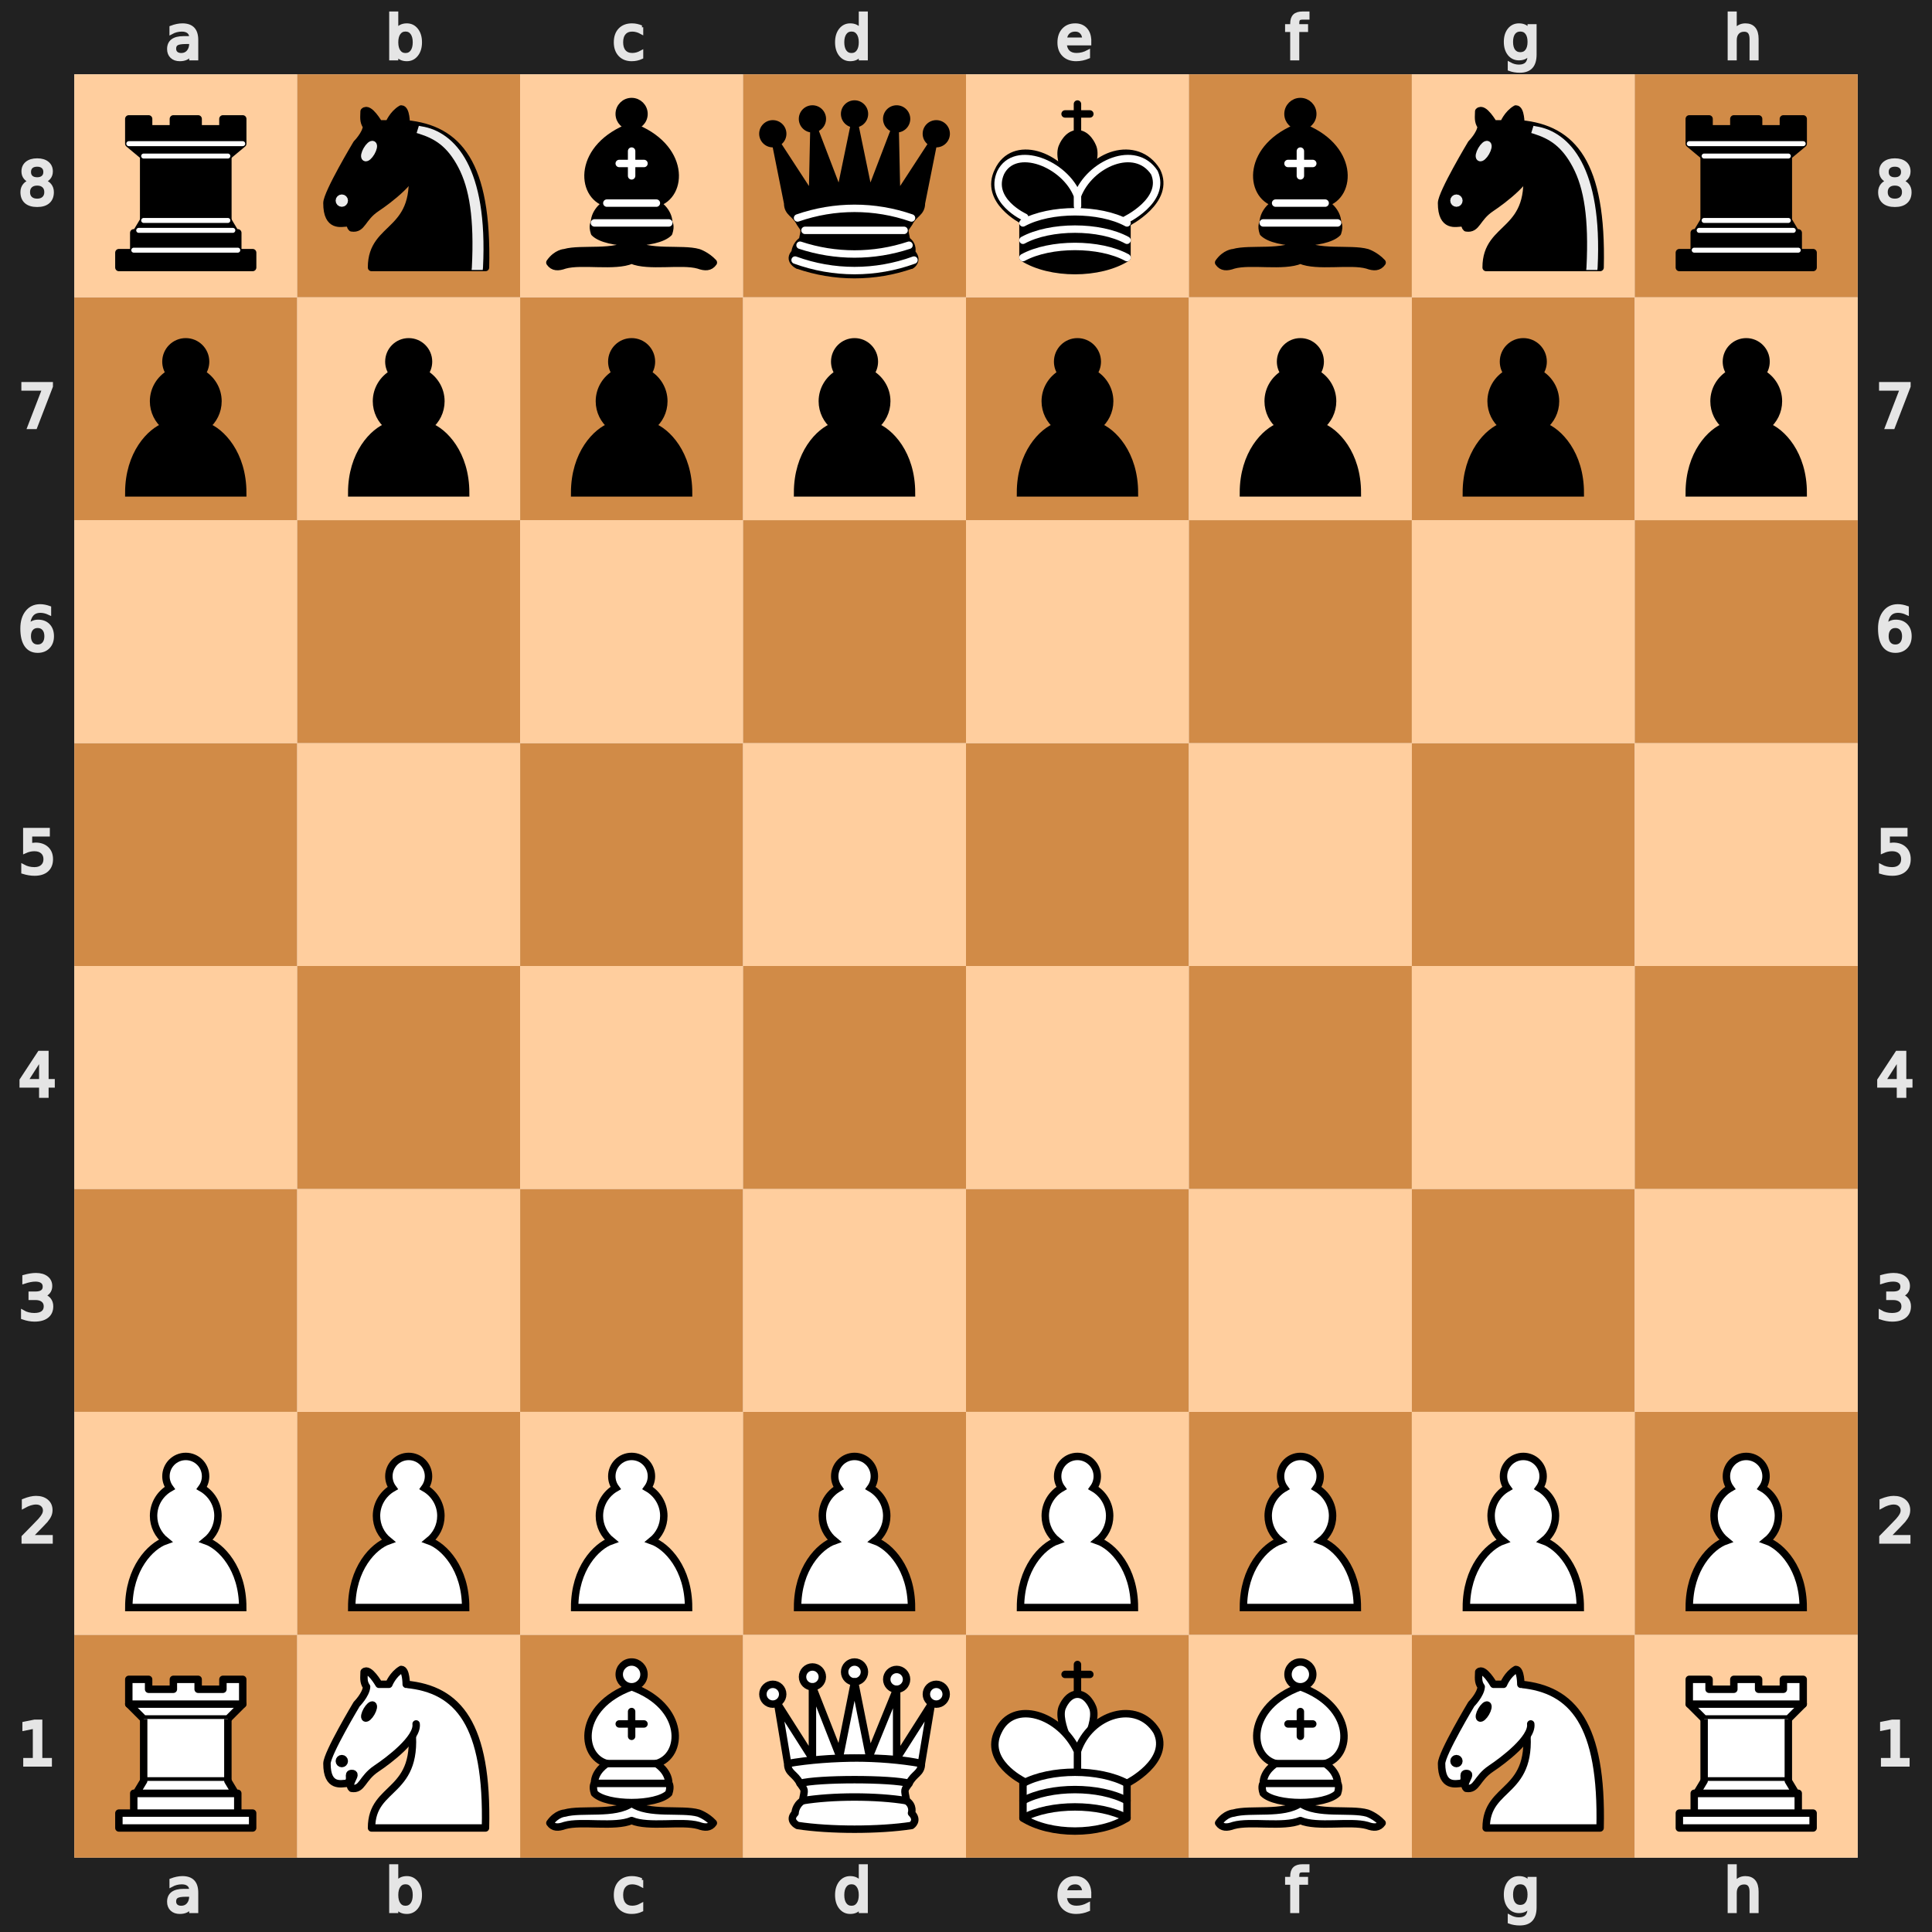
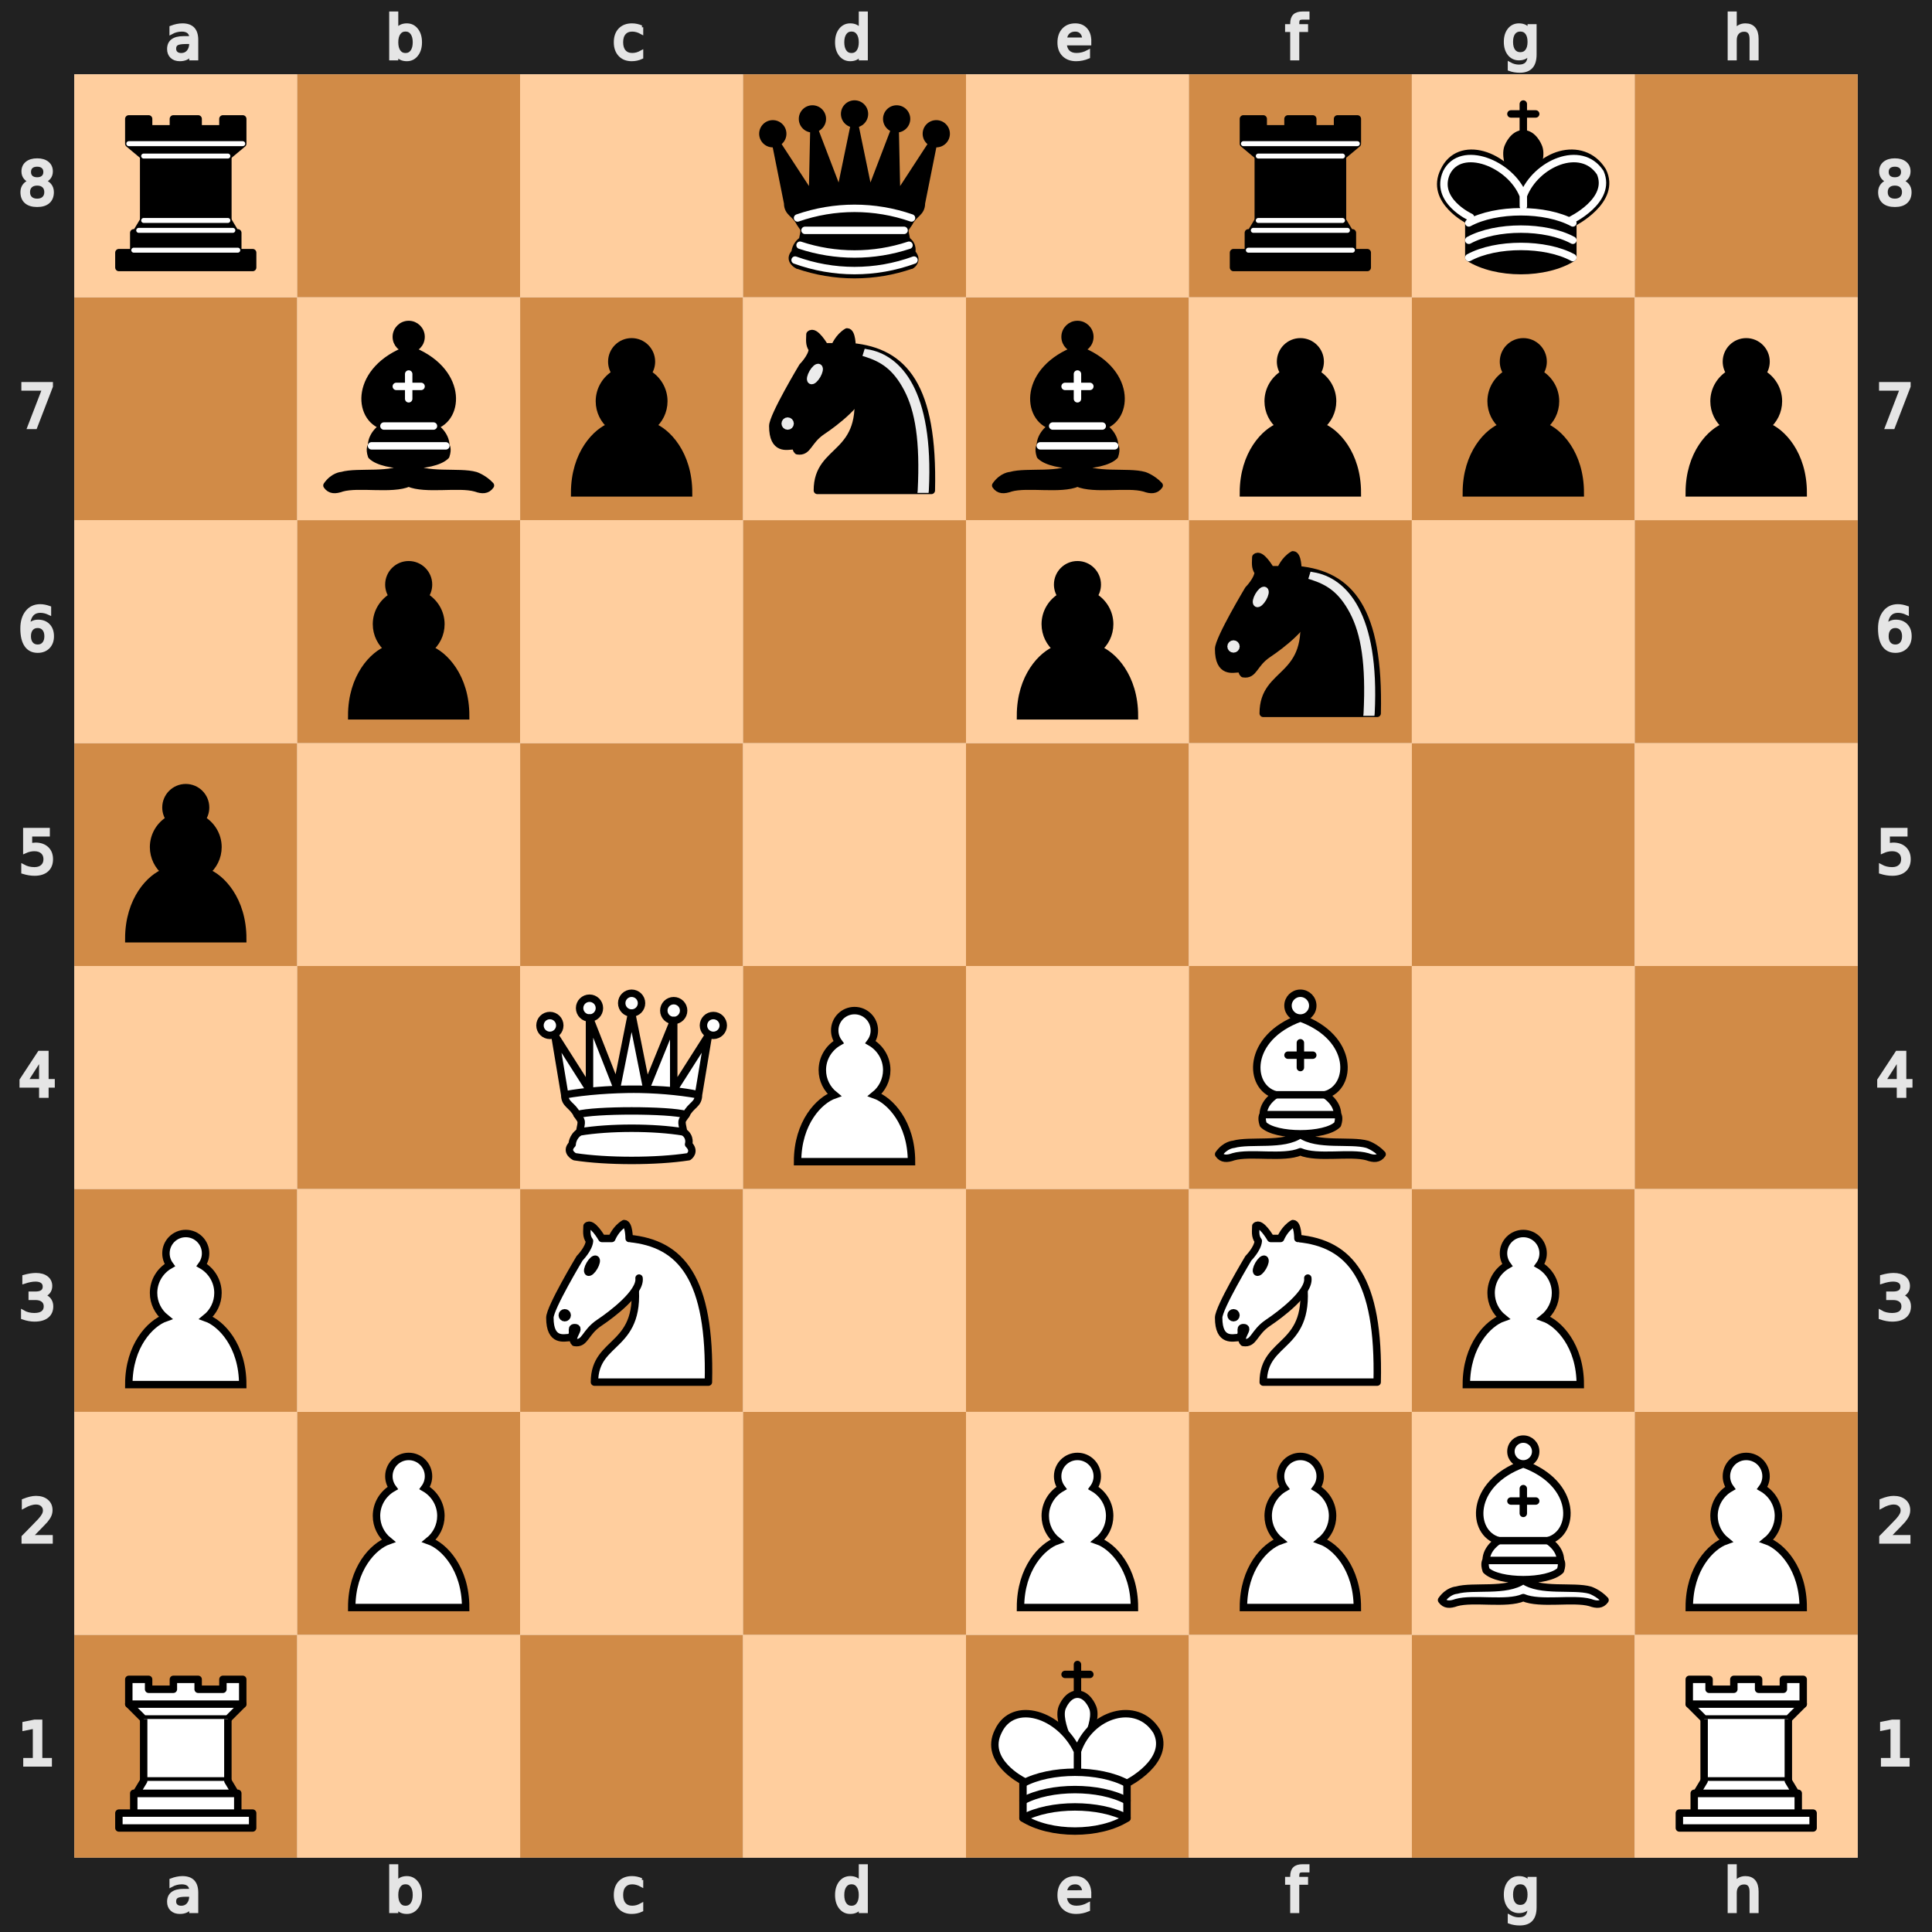
<svg xmlns="http://www.w3.org/2000/svg" xmlns:xlink="http://www.w3.org/1999/xlink" viewBox="0 0 390 390">
  <defs>
    <g id="white-pawn" class="white pawn">
      <path d="M22.5 9c-2.21 0-4 1.79-4 4 0 .89.29 1.71.78 2.38C17.33 16.5 16 18.59 16 21c0 2.03.94 3.84 2.41 5.03-3 1.06-7.41 5.55-7.41 13.47h23c0-7.92-4.41-12.41-7.41-13.47 1.47-1.19 2.41-3 2.41-5.03 0-2.41-1.33-4.5-3.28-5.62.49-.67.78-1.49.78-2.38 0-2.21-1.79-4-4-4z" fill="#fff" stroke="#000" stroke-width="1.5" stroke-linecap="round" />
    </g>
    <g id="white-knight" class="white knight" fill="none" fill-rule="evenodd" stroke="#000" stroke-width="1.5" stroke-linecap="round" stroke-linejoin="round">
      <path d="M 22,10 C 32.5,11 38.5,18 38,39 L 15,39 C 15,30 25,32.5 23,18" style="fill:#ffffff; stroke:#000000;" />
      <path d="M 24,18 C 24.38,20.91 18.45,25.37 16,27 C 13,29 13.18,31.34 11,31 C 9.958,30.06 12.41,27.96 11,28 C 10,28 11.19,29.23 10,30 C 9,30 5.997,31 6,26 C 6,24 12,14 12,14 C 12,14 13.89,12.1 14,10.5 C 13.27,9.506 13.5,8.5 13.5,7.5 C 14.5,6.5 16.5,10 16.5,10 L 18.5,10 C 18.5,10 19.28,8.008 21,7 C 22,7 22,10 22,10" style="fill:#ffffff; stroke:#000000;" />
      <path d="M 9.5 25.5 A 0.5 0.5 0 1 1 8.5,25.5 A 0.5 0.5 0 1 1 9.5 25.5 z" style="fill:#000000; stroke:#000000;" />
      <path d="M 15 15.5 A 0.5 1.5 0 1 1 14,15.5 A 0.5 1.5 0 1 1 15 15.5 z" transform="matrix(0.866,0.5,-0.5,0.866,9.693,-5.173)" style="fill:#000000; stroke:#000000;" />
    </g>
    <g id="white-bishop" class="white bishop" fill="none" fill-rule="evenodd" stroke="#000" stroke-width="1.5" stroke-linecap="round" stroke-linejoin="round">
      <g fill="#fff" stroke-linecap="butt">
        <path d="M9 36c3.39-.97 10.11.43 13.5-2 3.39 2.43 10.11 1.03 13.5 2 0 0 1.65.54 3 2-.68.97-1.65.99-3 .5-3.39-.97-10.11.46-13.5-1-3.39 1.46-10.11.03-13.5 1-1.354.49-2.323.47-3-.5 1.354-1.94 3-2 3-2zM15 32c2.5 2.5 12.5 2.5 15 0 .5-1.5 0-2 0-2 0-2.5-2.5-4-2.5-4 5.5-1.5 6-11.5-5-15.5-11 4-10.5 14-5 15.5 0 0-2.5 1.5-2.5 4 0 0-.5.5 0 2zM25 8a2.5 2.5 0 1 1-5 0 2.5 2.5 0 1 1 5 0z" />
      </g>
      <path d="M17.5 26h10M15 30h15m-7.5-14.5v5M20 18h5" stroke-linejoin="miter" />
    </g>
    <g id="white-rook" class="white rook" fill="#fff" fill-rule="evenodd" stroke="#000" stroke-width="1.5" stroke-linecap="round" stroke-linejoin="round">
      <path d="M9 39h27v-3H9v3zM12 36v-4h21v4H12zM11 14V9h4v2h5V9h5v2h5V9h4v5" stroke-linecap="butt" />
      <path d="M34 14l-3 3H14l-3-3" />
      <path d="M31 17v12.5H14V17" stroke-linecap="butt" stroke-linejoin="miter" />
      <path d="M31 29.5l1.5 2.5h-20l1.5-2.5" />
      <path d="M11 14h23" fill="none" stroke-linejoin="miter" />
    </g>
    <g id="white-queen" class="white queen" fill="#fff" fill-rule="evenodd" stroke="#000" stroke-width="1.5" stroke-linecap="round" stroke-linejoin="round">
      <path d="M8 12a2 2 0 1 1-4 0 2 2 0 1 1 4 0zM24.5 7.5a2 2 0 1 1-4 0 2 2 0 1 1 4 0zM41 12a2 2 0 1 1-4 0 2 2 0 1 1 4 0zM16 8.5a2 2 0 1 1-4 0 2 2 0 1 1 4 0zM33 9a2 2 0 1 1-4 0 2 2 0 1 1 4 0z" />
      <path d="M9 26c8.5-1.5 21-1.5 27 0l2-12-7 11V11l-5.5 13.5-3-15-3 15-5.5-14V25L7 14l2 12zM9 26c0 2 1.5 2 2.5 4 1 1.5 1 1 .5 3.5-1.5 1-1.5 2.5-1.5 2.5-1.5 1.5.5 2.5.5 2.5 6.5 1 16.5 1 23 0 0 0 1.5-1 0-2.5 0 0 .5-1.5-1-2.5-.5-2.5-.5-2 .5-3.5 1-2 2.5-2 2.5-4-8.5-1.5-18.5-1.5-27 0z" stroke-linecap="butt" />
      <path d="M11.5 30c3.5-1 18.5-1 22 0M12 33.5c6-1 15-1 21 0" fill="none" />
    </g>
    <g id="white-king" class="white king" fill="none" fill-rule="evenodd" stroke="#000" stroke-width="1.5" stroke-linecap="round" stroke-linejoin="round">
      <path d="M22.5 11.63V6M20 8h5" stroke-linejoin="miter" />
      <path d="M22.5 25s4.5-7.5 3-10.5c0 0-1-2.5-3-2.5s-3 2.5-3 2.5c-1.5 3 3 10.5 3 10.5" fill="#fff" stroke-linecap="butt" stroke-linejoin="miter" />
      <path d="M11.5 37c5.5 3.5 15.5 3.5 21 0v-7s9-4.5 6-10.5c-4-6.5-13.5-3.5-16 4V27v-3.5c-3.5-7.5-13-10.5-16-4-3 6 5 10 5 10V37z" fill="#fff" />
      <path d="M11.5 30c5.5-3 15.5-3 21 0m-21 3.5c5.5-3 15.5-3 21 0m-21 3.5c5.5-3 15.5-3 21 0" />
    </g>
    <g id="black-pawn" class="black pawn">
      <path d="M22.5 9c-2.21 0-4 1.79-4 4 0 .89.29 1.71.78 2.38C17.33 16.5 16 18.59 16 21c0 2.03.94 3.84 2.41 5.03-3 1.06-7.41 5.55-7.41 13.47h23c0-7.92-4.41-12.41-7.41-13.47 1.47-1.19 2.41-3 2.41-5.03 0-2.41-1.33-4.5-3.28-5.62.49-.67.78-1.49.78-2.38 0-2.21-1.79-4-4-4z" fill="#000" stroke="#000" stroke-width="1.5" stroke-linecap="round" />
    </g>
    <g id="black-knight" class="black knight" fill="none" fill-rule="evenodd" stroke="#000" stroke-width="1.5" stroke-linecap="round" stroke-linejoin="round">
      <path d="M 22,10 C 32.5,11 38.5,18 38,39 L 15,39 C 15,30 25,32.5 23,18" style="fill:#000000; stroke:#000000;" />
      <path d="M 24,18 C 24.38,20.91 18.45,25.37 16,27 C 13,29 13.18,31.34 11,31 C 9.958,30.06 12.41,27.96 11,28 C 10,28 11.19,29.23 10,30 C 9,30 5.997,31 6,26 C 6,24 12,14 12,14 C 12,14 13.89,12.1 14,10.5 C 13.27,9.506 13.5,8.5 13.5,7.5 C 14.5,6.5 16.5,10 16.5,10 L 18.5,10 C 18.5,10 19.28,8.008 21,7 C 22,7 22,10 22,10" style="fill:#000000; stroke:#000000;" />
      <path d="M 9.5 25.5 A 0.5 0.5 0 1 1 8.5,25.5 A 0.5 0.5 0 1 1 9.5 25.5 z" style="fill:#ececec; stroke:#ececec;" />
      <path d="M 15 15.5 A 0.5 1.5 0 1 1 14,15.5 A 0.5 1.5 0 1 1 15 15.5 z" transform="matrix(0.866,0.5,-0.5,0.866,9.693,-5.173)" style="fill:#ececec; stroke:#ececec;" />
      <path d="M 24.55,10.4 L 24.1,11.85 L 24.6,12 C 27.75,13 30.25,14.49 32.5,18.75 C 34.75,23.01 35.75,29.06 35.25,39 L 35.2,39.5 L 37.45,39.5 L 37.5,39 C 38,28.94 36.62,22.15 34.25,17.66 C 31.88,13.17 28.46,11.02 25.06,10.5 L 24.55,10.4 z " style="fill:#ececec; stroke:none;" />
    </g>
    <g id="black-bishop" class="black bishop" fill="none" fill-rule="evenodd" stroke="#000" stroke-width="1.5" stroke-linecap="round" stroke-linejoin="round">
      <path d="M9 36c3.39-.97 10.11.43 13.5-2 3.39 2.43 10.11 1.03 13.5 2 0 0 1.65.54 3 2-.68.97-1.65.99-3 .5-3.39-.97-10.11.46-13.5-1-3.39 1.46-10.11.03-13.5 1-1.354.49-2.323.47-3-.5 1.354-1.94 3-2 3-2zm6-4c2.5 2.5 12.5 2.5 15 0 .5-1.5 0-2 0-2 0-2.5-2.5-4-2.5-4 5.5-1.5 6-11.5-5-15.5-11 4-10.5 14-5 15.5 0 0-2.5 1.5-2.5 4 0 0-.5.5 0 2zM25 8a2.5 2.5 0 1 1-5 0 2.5 2.5 0 1 1 5 0z" fill="#000" stroke-linecap="butt" />
      <path d="M17.5 26h10M15 30h15m-7.5-14.5v5M20 18h5" stroke="#fff" stroke-linejoin="miter" />
    </g>
    <g id="black-rook" class="black rook" fill="#000" fill-rule="evenodd" stroke="#000" stroke-width="1.5" stroke-linecap="round" stroke-linejoin="round">
      <path d="M9 39h27v-3H9v3zM12.5 32l1.5-2.5h17l1.5 2.5h-20zM12 36v-4h21v4H12z" stroke-linecap="butt" />
      <path d="M14 29.5v-13h17v13H14z" stroke-linecap="butt" stroke-linejoin="miter" />
      <path d="M14 16.5L11 14h23l-3 2.5H14zM11 14V9h4v2h5V9h5v2h5V9h4v5H11z" stroke-linecap="butt" />
      <path d="M12 35.5h21M13 31.5h19M14 29.5h17M14 16.5h17M11 14h23" fill="none" stroke="#fff" stroke-width="1" stroke-linejoin="miter" />
    </g>
    <g id="black-queen" class="black queen" fill="#000" fill-rule="evenodd" stroke="#000" stroke-width="1.5" stroke-linecap="round" stroke-linejoin="round">
      <g fill="#000" stroke="none">
        <circle cx="6" cy="12" r="2.75" />
        <circle cx="14" cy="9" r="2.75" />
        <circle cx="22.5" cy="8" r="2.75" />
        <circle cx="31" cy="9" r="2.75" />
        <circle cx="39" cy="12" r="2.75" />
      </g>
      <path d="M9 26c8.5-1.5 21-1.5 27 0l2.5-12.5L31 25l-.3-14.1-5.2 13.6-3-14.5-3 14.5-5.2-13.6L14 25 6.5 13.5 9 26zM9 26c0 2 1.5 2 2.5 4 1 1.5 1 1 .5 3.5-1.5 1-1.5 2.5-1.5 2.5-1.5 1.5.5 2.5.5 2.5 6.5 1 16.5 1 23 0 0 0 1.5-1 0-2.5 0 0 .5-1.5-1-2.5-.5-2.5-.5-2 .5-3.5 1-2 2.5-2 2.5-4-8.5-1.5-18.5-1.5-27 0z" stroke-linecap="butt" />
      <path d="M11 38.5a35 35 1 0 0 23 0" fill="none" stroke-linecap="butt" />
      <path d="M11 29a35 35 1 0 1 23 0M12.5 31.5h20M11.5 34.5a35 35 1 0 0 22 0M10.5 37.5a35 35 1 0 0 24 0" fill="none" stroke="#fff" />
    </g>
    <g id="black-king" class="black king" fill="none" fill-rule="evenodd" stroke="#000" stroke-width="1.5" stroke-linecap="round" stroke-linejoin="round">
      <path d="M22.5 11.63V6" stroke-linejoin="miter" />
      <path d="M22.5 25s4.5-7.5 3-10.5c0 0-1-2.5-3-2.5s-3 2.5-3 2.5c-1.5 3 3 10.5 3 10.5" fill="#000" stroke-linecap="butt" stroke-linejoin="miter" />
      <path d="M11.5 37c5.5 3.5 15.5 3.5 21 0v-7s9-4.5 6-10.5c-4-6.5-13.5-3.5-16 4V27v-3.5c-3.5-7.5-13-10.5-16-4-3 6 5 10 5 10V37z" fill="#000" />
      <path d="M20 8h5" stroke-linejoin="miter" />
      <path d="M32 29.5s8.5-4 6.03-9.65C34.15 14 25 18 22.5 24.5l.01 2.1-.01-2.1C20 18 9.906 14 6.997 19.85c-2.497 5.65 4.853 9 4.853 9M11.5 30c5.5-3 15.5-3 21 0m-21 3.5c5.5-3 15.5-3 21 0m-21 3.5c5.5-3 15.5-3 21 0" stroke="#fff" />
    </g>
  </defs>
  <rect x="7.5" y="7.5" width="375" height="375" fill="none" stroke="#212121" stroke-width="15" />
  <g transform="translate(20, 1) scale(0.75, 0.75)" fill="#e5e5e5" stroke="#e5e5e5">
    <path d="M23.328 10.016q-1.742 0-2.414.398-.672.398-.672 1.36 0 .765.5 1.218.508.445 1.375.445 1.196 0 1.914-.843.727-.852.727-2.258v-.32zm2.867-.594v4.992h-1.437v-1.328q-.492.797-1.227 1.18-.734.375-1.797.375-1.343 0-2.14-.75-.79-.758-.79-2.024 0-1.476.985-2.226.992-.75 2.953-.75h2.016V8.75q0-.992-.656-1.531-.649-.547-1.829-.547-.75 0-1.46.18-.711.18-1.368.539V6.062q.79-.304 1.532-.453.742-.156 1.445-.156 1.898 0 2.836.984.937.985.937 2.985z" />
  </g>
  <g transform="translate(20, 375) scale(0.75, 0.75)" fill="#e5e5e5" stroke="#e5e5e5">
    <path d="M23.328 10.016q-1.742 0-2.414.398-.672.398-.672 1.36 0 .765.5 1.218.508.445 1.375.445 1.196 0 1.914-.843.727-.852.727-2.258v-.32zm2.867-.594v4.992h-1.437v-1.328q-.492.797-1.227 1.18-.734.375-1.797.375-1.343 0-2.14-.75-.79-.758-.79-2.024 0-1.476.985-2.226.992-.75 2.953-.75h2.016V8.75q0-.992-.656-1.531-.649-.547-1.829-.547-.75 0-1.46.18-.711.18-1.368.539V6.062q.79-.304 1.532-.453.742-.156 1.445-.156 1.898 0 2.836.984.937.985.937 2.985z" />
  </g>
  <g transform="translate(65, 1) scale(0.75, 0.75)" fill="#e5e5e5" stroke="#e5e5e5">
    <path d="M24.922 10.047q0-1.586-.656-2.485-.649-.906-1.79-.906-1.14 0-1.796.906-.649.899-.649 2.485 0 1.586.649 2.492.656.898 1.797.898 1.14 0 1.789-.898.656-.906.656-2.492zm-4.89-3.055q.452-.781 1.14-1.156.695-.383 1.656-.383 1.594 0 2.586 1.266 1 1.265 1 3.328 0 2.062-1 3.328-.992 1.266-2.586 1.266-.96 0-1.656-.375-.688-.383-1.14-1.164v1.312h-1.446V2.258h1.445z" />
  </g>
  <g transform="translate(65, 375) scale(0.75, 0.75)" fill="#e5e5e5" stroke="#e5e5e5">
    <path d="M24.922 10.047q0-1.586-.656-2.485-.649-.906-1.79-.906-1.14 0-1.796.906-.649.899-.649 2.485 0 1.586.649 2.492.656.898 1.797.898 1.14 0 1.789-.898.656-.906.656-2.492zm-4.89-3.055q.452-.781 1.14-1.156.695-.383 1.656-.383 1.594 0 2.586 1.266 1 1.265 1 3.328 0 2.062-1 3.328-.992 1.266-2.586 1.266-.96 0-1.656-.375-.688-.383-1.14-1.164v1.312h-1.446V2.258h1.445z" />
  </g>
  <g transform="translate(110, 1) scale(0.75, 0.75)" fill="#e5e5e5" stroke="#e5e5e5">
    <path d="M25.96 6v1.344q-.608-.336-1.226-.5-.609-.172-1.234-.172-1.398 0-2.172.89-.773.883-.773 2.485 0 1.601.773 2.492.774.883 2.172.883.625 0 1.234-.164.618-.172 1.227-.508v1.328q-.602.281-1.25.422-.64.14-1.367.14-1.977 0-3.14-1.242-1.165-1.242-1.165-3.351 0-2.14 1.172-3.367 1.18-1.227 3.227-1.227.664 0 1.296.14.633.134 1.227.407z" />
  </g>
  <g transform="translate(110, 375) scale(0.75, 0.75)" fill="#e5e5e5" stroke="#e5e5e5">
    <path d="M25.96 6v1.344q-.608-.336-1.226-.5-.609-.172-1.234-.172-1.398 0-2.172.89-.773.883-.773 2.485 0 1.601.773 2.492.774.883 2.172.883.625 0 1.234-.164.618-.172 1.227-.508v1.328q-.602.281-1.25.422-.64.14-1.367.14-1.977 0-3.14-1.242-1.165-1.242-1.165-3.351 0-2.14 1.172-3.367 1.18-1.227 3.227-1.227.664 0 1.296.14.633.134 1.227.407z" />
  </g>
  <g transform="translate(155, 1) scale(0.75, 0.75)" fill="#e5e5e5" stroke="#e5e5e5">
    <path d="M24.973 6.992V2.258h1.437v12.156h-1.437v-1.312q-.453.78-1.149 1.164-.687.375-1.656.375-1.586 0-2.586-1.266-.992-1.266-.992-3.328 0-2.063.992-3.328 1-1.266 2.586-1.266.969 0 1.656.383.696.375 1.149 1.156zm-4.899 3.055q0 1.586.649 2.492.656.898 1.797.898 1.14 0 1.796-.898.657-.906.657-2.492 0-1.586-.657-2.485-.656-.906-1.796-.906-1.141 0-1.797.906-.649.899-.649 2.485z" />
  </g>
  <g transform="translate(155, 375) scale(0.75, 0.75)" fill="#e5e5e5" stroke="#e5e5e5">
    <path d="M24.973 6.992V2.258h1.437v12.156h-1.437v-1.312q-.453.78-1.149 1.164-.687.375-1.656.375-1.586 0-2.586-1.266-.992-1.266-.992-3.328 0-2.063.992-3.328 1-1.266 2.586-1.266.969 0 1.656.383.696.375 1.149 1.156zm-4.899 3.055q0 1.586.649 2.492.656.898 1.797.898 1.14 0 1.796-.898.657-.906.657-2.492 0-1.586-.657-2.485-.656-.906-1.796-.906-1.141 0-1.797.906-.649.899-.649 2.485z" />
  </g>
  <g transform="translate(200, 1) scale(0.75, 0.75)" fill="#e5e5e5" stroke="#e5e5e5">
    <path d="M26.555 9.68v.703h-6.61q.094 1.484.89 2.265.806.774 2.235.774.828 0 1.602-.203.781-.203 1.547-.61v1.36q-.774.328-1.586.5-.813.172-1.649.172-2.093 0-3.32-1.22-1.219-1.218-1.219-3.296 0-2.148 1.157-3.406 1.164-1.266 3.132-1.266 1.766 0 2.79 1.14 1.03 1.134 1.03 3.087zm-1.438-.422q-.015-1.18-.664-1.883-.64-.703-1.703-.703-1.203 0-1.93.68-.718.68-.828 1.914z" />
  </g>
  <g transform="translate(200, 375) scale(0.75, 0.75)" fill="#e5e5e5" stroke="#e5e5e5">
    <path d="M26.555 9.68v.703h-6.61q.094 1.484.89 2.265.806.774 2.235.774.828 0 1.602-.203.781-.203 1.547-.61v1.36q-.774.328-1.586.5-.813.172-1.649.172-2.093 0-3.32-1.22-1.219-1.218-1.219-3.296 0-2.148 1.157-3.406 1.164-1.266 3.132-1.266 1.766 0 2.79 1.14 1.03 1.134 1.03 3.087zm-1.438-.422q-.015-1.18-.664-1.883-.64-.703-1.703-.703-1.203 0-1.93.68-.718.68-.828 1.914z" />
  </g>
  <g transform="translate(245, 1) scale(0.75, 0.75)" fill="#e5e5e5" stroke="#e5e5e5">
    <path d="M25.285 2.258v1.195H23.91q-.773 0-1.078.313-.297.312-.297 1.125v.773h2.367v1.117h-2.367v7.633H21.09V6.781h-1.375V5.664h1.375v-.61q0-1.46.68-2.124.68-.672 2.156-.672z" />
  </g>
  <g transform="translate(245, 375) scale(0.75, 0.75)" fill="#e5e5e5" stroke="#e5e5e5">
    <path d="M25.285 2.258v1.195H23.91q-.773 0-1.078.313-.297.312-.297 1.125v.773h2.367v1.117h-2.367v7.633H21.09V6.781h-1.375V5.664h1.375v-.61q0-1.46.68-2.124.68-.672 2.156-.672z" />
  </g>
  <g transform="translate(290, 1) scale(0.75, 0.75)" fill="#e5e5e5" stroke="#e5e5e5">
    <path d="M24.973 9.937q0-1.562-.649-2.421-.64-.86-1.804-.86-1.157 0-1.805.86-.64.859-.64 2.421 0 1.555.64 2.415.648.859 1.805.859 1.164 0 1.804-.86.649-.859.649-2.414zm1.437 3.391q0 2.234-.992 3.32-.992 1.094-3.04 1.094-.757 0-1.429-.117-.672-.11-1.304-.344v-1.398q.632.344 1.25.508.617.164 1.257.164 1.414 0 2.118-.743.703-.734.703-2.226v-.711q-.446.773-1.141 1.156-.695.383-1.664.383-1.61 0-2.594-1.227-.984-1.226-.984-3.25 0-2.03.984-3.257.985-1.227 2.594-1.227.969 0 1.664.383t1.14 1.156V5.664h1.438z" />
  </g>
  <g transform="translate(290, 375) scale(0.75, 0.75)" fill="#e5e5e5" stroke="#e5e5e5">
    <path d="M24.973 9.937q0-1.562-.649-2.421-.64-.86-1.804-.86-1.157 0-1.805.86-.64.859-.64 2.421 0 1.555.64 2.415.648.859 1.805.859 1.164 0 1.804-.86.649-.859.649-2.414zm1.437 3.391q0 2.234-.992 3.32-.992 1.094-3.04 1.094-.757 0-1.429-.117-.672-.11-1.304-.344v-1.398q.632.344 1.25.508.617.164 1.257.164 1.414 0 2.118-.743.703-.734.703-2.226v-.711q-.446.773-1.141 1.156-.695.383-1.664.383-1.61 0-2.594-1.227-.984-1.226-.984-3.25 0-2.03.984-3.257.985-1.227 2.594-1.227.969 0 1.664.383t1.14 1.156V5.664h1.438z" />
  </g>
  <g transform="translate(335, 1) scale(0.75, 0.75)" fill="#e5e5e5" stroke="#e5e5e5">
    <path d="M26.164 9.133v5.281h-1.437V9.18q0-1.243-.485-1.86-.484-.617-1.453-.617-1.164 0-1.836.742-.672.742-.672 2.024v4.945h-1.445V2.258h1.445v4.765q.516-.789 1.211-1.18.703-.39 1.617-.39 1.508 0 2.282.938.773.93.773 2.742z" />
  </g>
  <g transform="translate(335, 375) scale(0.75, 0.75)" fill="#e5e5e5" stroke="#e5e5e5">
    <path d="M26.164 9.133v5.281h-1.437V9.18q0-1.243-.485-1.86-.484-.617-1.453-.617-1.164 0-1.836.742-.672.742-.672 2.024v4.945h-1.445V2.258h1.445v4.765q.516-.789 1.211-1.18.703-.39 1.617-.39 1.508 0 2.282.938.773.93.773 2.742z" />
  </g>
  <g transform="translate(0, 335) scale(0.75, 0.75)" fill="#e5e5e5" stroke="#e5e5e5">
    <path d="M6.754 26.996h2.578v-8.898l-2.805.562v-1.437l2.79-.563h1.578v10.336h2.578v1.328h-6.72z" />
  </g>
  <g transform="translate(375, 335) scale(0.75, 0.75)" fill="#e5e5e5" stroke="#e5e5e5">
    <path d="M6.754 26.996h2.578v-8.898l-2.805.562v-1.437l2.79-.563h1.578v10.336h2.578v1.328h-6.72z" />
  </g>
  <g transform="translate(0, 290) scale(0.75, 0.75)" fill="#e5e5e5" stroke="#e5e5e5">
    <path d="M8.195 26.996h5.508v1.328H6.297v-1.328q.898-.93 2.445-2.492 1.555-1.57 1.953-2.024.758-.851 1.055-1.437.305-.594.305-1.164 0-.93-.657-1.516-.648-.586-1.695-.586-.742 0-1.57.258-.82.258-1.758.781v-1.593q.953-.383 1.781-.578.828-.196 1.516-.196 1.812 0 2.89.906 1.079.907 1.079 2.422 0 .72-.274 1.368-.265.64-.976 1.515-.196.227-1.243 1.313-1.046 1.078-2.953 3.023z" />
  </g>
  <g transform="translate(375, 290) scale(0.75, 0.75)" fill="#e5e5e5" stroke="#e5e5e5">
    <path d="M8.195 26.996h5.508v1.328H6.297v-1.328q.898-.93 2.445-2.492 1.555-1.57 1.953-2.024.758-.851 1.055-1.437.305-.594.305-1.164 0-.93-.657-1.516-.648-.586-1.695-.586-.742 0-1.57.258-.82.258-1.758.781v-1.593q.953-.383 1.781-.578.828-.196 1.516-.196 1.812 0 2.89.906 1.079.907 1.079 2.422 0 .72-.274 1.368-.265.64-.976 1.515-.196.227-1.243 1.313-1.046 1.078-2.953 3.023z" />
  </g>
  <g transform="translate(0, 245) scale(0.75, 0.75)" fill="#e5e5e5" stroke="#e5e5e5">
    <path d="M11.434 22.035q1.132.242 1.765 1.008.64.766.64 1.89 0 1.727-1.187 2.672-1.187.946-3.375.946-.734 0-1.515-.149-.774-.14-1.602-.43V26.45q.656.383 1.438.578.78.196 1.632.196 1.485 0 2.258-.586.782-.586.782-1.703 0-1.032-.727-1.61-.719-.586-2.008-.586h-1.36v-1.297h1.423q1.164 0 1.78-.46.618-.47.618-1.344 0-.899-.64-1.375-.633-.485-1.82-.485-.65 0-1.391.141-.743.14-1.633.437V16.95q.898-.25 1.68-.375.788-.125 1.484-.125 1.797 0 2.844.82 1.046.813 1.046 2.204 0 .968-.554 1.64-.555.664-1.578.922z" />
  </g>
  <g transform="translate(375, 245) scale(0.75, 0.75)" fill="#e5e5e5" stroke="#e5e5e5">
    <path d="M11.434 22.035q1.132.242 1.765 1.008.64.766.64 1.89 0 1.727-1.187 2.672-1.187.946-3.375.946-.734 0-1.515-.149-.774-.14-1.602-.43V26.45q.656.383 1.438.578.78.196 1.632.196 1.485 0 2.258-.586.782-.586.782-1.703 0-1.032-.727-1.61-.719-.586-2.008-.586h-1.36v-1.297h1.423q1.164 0 1.78-.46.618-.47.618-1.344 0-.899-.64-1.375-.633-.485-1.82-.485-.65 0-1.391.141-.743.14-1.633.437V16.95q.898-.25 1.68-.375.788-.125 1.484-.125 1.797 0 2.844.82 1.046.813 1.046 2.204 0 .968-.554 1.64-.555.664-1.578.922z" />
  </g>
  <g transform="translate(0, 200) scale(0.75, 0.75)" fill="#e5e5e5" stroke="#e5e5e5">
    <path d="M11.016 18.035L7.03 24.262h3.985zm-.414-1.375h1.984v7.602h1.664v1.312h-1.664v2.75h-1.57v-2.75H5.75v-1.523z" />
  </g>
  <g transform="translate(375, 200) scale(0.75, 0.75)" fill="#e5e5e5" stroke="#e5e5e5">
    <path d="M11.016 18.035L7.03 24.262h3.985zm-.414-1.375h1.984v7.602h1.664v1.312h-1.664v2.75h-1.57v-2.75H5.75v-1.523z" />
  </g>
  <g transform="translate(0, 155) scale(0.75, 0.75)" fill="#e5e5e5" stroke="#e5e5e5">
    <path d="M6.719 16.66h6.195v1.328h-4.75v2.86q.344-.118.688-.172.343-.063.687-.063 1.953 0 3.094 1.07 1.14 1.07 1.14 2.899 0 1.883-1.171 2.93-1.172 1.039-3.305 1.039-.735 0-1.5-.125-.758-.125-1.57-.375v-1.586q.703.383 1.453.57.75.188 1.586.188 1.351 0 2.14-.711.79-.711.79-1.93 0-1.219-.79-1.93-.789-.71-2.14-.71-.633 0-1.266.14-.625.14-1.281.438z" />
  </g>
  <g transform="translate(375, 155) scale(0.75, 0.75)" fill="#e5e5e5" stroke="#e5e5e5">
    <path d="M6.719 16.66h6.195v1.328h-4.75v2.86q.344-.118.688-.172.343-.063.687-.063 1.953 0 3.094 1.07 1.14 1.07 1.14 2.899 0 1.883-1.171 2.93-1.172 1.039-3.305 1.039-.735 0-1.5-.125-.758-.125-1.57-.375v-1.586q.703.383 1.453.57.75.188 1.586.188 1.351 0 2.14-.711.79-.711.79-1.93 0-1.219-.79-1.93-.789-.71-2.14-.71-.633 0-1.266.14-.625.14-1.281.438z" />
  </g>
  <g transform="translate(0, 110) scale(0.75, 0.75)" fill="#e5e5e5" stroke="#e5e5e5">
    <path d="M10.137 21.863q-1.063 0-1.688.727-.617.726-.617 1.992 0 1.258.617 1.992.625.727 1.688.727 1.062 0 1.68-.727.624-.734.624-1.992 0-1.266-.625-1.992-.617-.727-1.68-.727zm3.133-4.945v1.437q-.594-.28-1.204-.43-.601-.148-1.195-.148-1.562 0-2.39 1.055-.82 1.055-.938 3.188.46-.68 1.156-1.04.696-.367 1.531-.367 1.758 0 2.774 1.07 1.023 1.063 1.023 2.899 0 1.797-1.062 2.883-1.063 1.086-2.828 1.086-2.024 0-3.094-1.547-1.07-1.555-1.07-4.5 0-2.766 1.312-4.406 1.313-1.649 3.524-1.649.593 0 1.195.117.61.118 1.266.352z" />
  </g>
  <g transform="translate(375, 110) scale(0.75, 0.75)" fill="#e5e5e5" stroke="#e5e5e5">
    <path d="M10.137 21.863q-1.063 0-1.688.727-.617.726-.617 1.992 0 1.258.617 1.992.625.727 1.688.727 1.062 0 1.68-.727.624-.734.624-1.992 0-1.266-.625-1.992-.617-.727-1.68-.727zm3.133-4.945v1.437q-.594-.28-1.204-.43-.601-.148-1.195-.148-1.562 0-2.39 1.055-.82 1.055-.938 3.188.46-.68 1.156-1.04.696-.367 1.531-.367 1.758 0 2.774 1.07 1.023 1.063 1.023 2.899 0 1.797-1.062 2.883-1.063 1.086-2.828 1.086-2.024 0-3.094-1.547-1.07-1.555-1.07-4.5 0-2.766 1.312-4.406 1.313-1.649 3.524-1.649.593 0 1.195.117.61.118 1.266.352z" />
  </g>
  <g transform="translate(0, 65) scale(0.75, 0.75)" fill="#e5e5e5" stroke="#e5e5e5">
    <path d="M6.25 16.66h7.5v.672L9.516 28.324H7.867l3.985-10.336H6.25z" />
  </g>
  <g transform="translate(375, 65) scale(0.75, 0.75)" fill="#e5e5e5" stroke="#e5e5e5">
    <path d="M6.25 16.66h7.5v.672L9.516 28.324H7.867l3.985-10.336H6.25z" />
  </g>
  <g transform="translate(0, 20) scale(0.75, 0.75)" fill="#e5e5e5" stroke="#e5e5e5">
    <path d="M10 22.785q-1.125 0-1.773.602-.641.601-.641 1.656t.64 1.656q.649.602 1.774.602t1.773-.602q.649-.61.649-1.656 0-1.055-.649-1.656-.64-.602-1.773-.602zm-1.578-.672q-1.016-.25-1.586-.945-.563-.695-.563-1.695 0-1.399.993-2.211 1-.813 2.734-.813 1.742 0 2.734.813.993.812.993 2.21 0 1-.57 1.696-.563.695-1.571.945 1.14.266 1.773 1.04.641.773.641 1.89 0 1.695-1.04 2.602-1.03.906-2.96.906t-2.969-.906Q6 26.738 6 25.043q0-1.117.64-1.89.641-.774 1.782-1.04zm-.578-2.492q0 .906.562 1.414.57.508 1.594.508 1.016 0 1.586-.508.578-.508.578-1.414 0-.906-.578-1.414-.57-.508-1.586-.508-1.023 0-1.594.508-.562.508-.562 1.414z" />
  </g>
  <g transform="translate(375, 20) scale(0.75, 0.75)" fill="#e5e5e5" stroke="#e5e5e5">
    <path d="M10 22.785q-1.125 0-1.773.602-.641.601-.641 1.656t.64 1.656q.649.602 1.774.602t1.773-.602q.649-.61.649-1.656 0-1.055-.649-1.656-.64-.602-1.773-.602zm-1.578-.672q-1.016-.25-1.586-.945-.563-.695-.563-1.695 0-1.399.993-2.211 1-.813 2.734-.813 1.742 0 2.734.813.993.812.993 2.21 0 1-.57 1.696-.563.695-1.571.945 1.14.266 1.773 1.04.641.773.641 1.89 0 1.695-1.04 2.602-1.03.906-2.96.906t-2.969-.906Q6 26.738 6 25.043q0-1.117.64-1.89.641-.774 1.782-1.04zm-.578-2.492q0 .906.562 1.414.57.508 1.594.508 1.016 0 1.586-.508.578-.508.578-1.414 0-.906-.578-1.414-.57-.508-1.586-.508-1.023 0-1.594.508-.562.508-.562 1.414z" />
  </g>
  <rect x="15" y="330" width="45" height="45" class="square dark a1" stroke="none" fill="#d18b47" />
  <rect x="60" y="330" width="45" height="45" class="square light b1" stroke="none" fill="#ffce9e" />
  <rect x="105" y="330" width="45" height="45" class="square dark c1" stroke="none" fill="#d18b47" />
  <rect x="150" y="330" width="45" height="45" class="square light d1" stroke="none" fill="#ffce9e" />
  <rect x="195" y="330" width="45" height="45" class="square dark e1" stroke="none" fill="#d18b47" />
  <rect x="240" y="330" width="45" height="45" class="square light f1" stroke="none" fill="#ffce9e" />
  <rect x="285" y="330" width="45" height="45" class="square dark g1" stroke="none" fill="#d18b47" />
  <rect x="330" y="330" width="45" height="45" class="square light h1" stroke="none" fill="#ffce9e" />
  <rect x="15" y="285" width="45" height="45" class="square light a2" stroke="none" fill="#ffce9e" />
  <rect x="60" y="285" width="45" height="45" class="square dark b2" stroke="none" fill="#d18b47" />
  <rect x="105" y="285" width="45" height="45" class="square light c2" stroke="none" fill="#ffce9e" />
  <rect x="150" y="285" width="45" height="45" class="square dark d2" stroke="none" fill="#d18b47" />
  <rect x="195" y="285" width="45" height="45" class="square light e2" stroke="none" fill="#ffce9e" />
  <rect x="240" y="285" width="45" height="45" class="square dark f2" stroke="none" fill="#d18b47" />
  <rect x="285" y="285" width="45" height="45" class="square light g2" stroke="none" fill="#ffce9e" />
  <rect x="330" y="285" width="45" height="45" class="square dark h2" stroke="none" fill="#d18b47" />
  <rect x="15" y="240" width="45" height="45" class="square dark a3" stroke="none" fill="#d18b47" />
  <rect x="60" y="240" width="45" height="45" class="square light b3" stroke="none" fill="#ffce9e" />
  <rect x="105" y="240" width="45" height="45" class="square dark c3" stroke="none" fill="#d18b47" />
  <rect x="150" y="240" width="45" height="45" class="square light d3" stroke="none" fill="#ffce9e" />
  <rect x="195" y="240" width="45" height="45" class="square dark e3" stroke="none" fill="#d18b47" />
  <rect x="240" y="240" width="45" height="45" class="square light f3" stroke="none" fill="#ffce9e" />
  <rect x="285" y="240" width="45" height="45" class="square dark g3" stroke="none" fill="#d18b47" />
  <rect x="330" y="240" width="45" height="45" class="square light h3" stroke="none" fill="#ffce9e" />
  <rect x="15" y="195" width="45" height="45" class="square light a4" stroke="none" fill="#ffce9e" />
  <rect x="60" y="195" width="45" height="45" class="square dark b4" stroke="none" fill="#d18b47" />
  <rect x="105" y="195" width="45" height="45" class="square light c4" stroke="none" fill="#ffce9e" />
  <rect x="150" y="195" width="45" height="45" class="square dark d4" stroke="none" fill="#d18b47" />
  <rect x="195" y="195" width="45" height="45" class="square light e4" stroke="none" fill="#ffce9e" />
  <rect x="240" y="195" width="45" height="45" class="square dark f4" stroke="none" fill="#d18b47" />
  <rect x="285" y="195" width="45" height="45" class="square light g4" stroke="none" fill="#ffce9e" />
  <rect x="330" y="195" width="45" height="45" class="square dark h4" stroke="none" fill="#d18b47" />
  <rect x="15" y="150" width="45" height="45" class="square dark a5" stroke="none" fill="#d18b47" />
  <rect x="60" y="150" width="45" height="45" class="square light b5" stroke="none" fill="#ffce9e" />
  <rect x="105" y="150" width="45" height="45" class="square dark c5" stroke="none" fill="#d18b47" />
  <rect x="150" y="150" width="45" height="45" class="square light d5" stroke="none" fill="#ffce9e" />
  <rect x="195" y="150" width="45" height="45" class="square dark e5" stroke="none" fill="#d18b47" />
  <rect x="240" y="150" width="45" height="45" class="square light f5" stroke="none" fill="#ffce9e" />
  <rect x="285" y="150" width="45" height="45" class="square dark g5" stroke="none" fill="#d18b47" />
  <rect x="330" y="150" width="45" height="45" class="square light h5" stroke="none" fill="#ffce9e" />
  <rect x="15" y="105" width="45" height="45" class="square light a6" stroke="none" fill="#ffce9e" />
  <rect x="60" y="105" width="45" height="45" class="square dark b6" stroke="none" fill="#d18b47" />
  <rect x="105" y="105" width="45" height="45" class="square light c6" stroke="none" fill="#ffce9e" />
  <rect x="150" y="105" width="45" height="45" class="square dark d6" stroke="none" fill="#d18b47" />
  <rect x="195" y="105" width="45" height="45" class="square light e6" stroke="none" fill="#ffce9e" />
  <rect x="240" y="105" width="45" height="45" class="square dark f6" stroke="none" fill="#d18b47" />
  <rect x="285" y="105" width="45" height="45" class="square light g6" stroke="none" fill="#ffce9e" />
  <rect x="330" y="105" width="45" height="45" class="square dark h6" stroke="none" fill="#d18b47" />
  <rect x="15" y="60" width="45" height="45" class="square dark a7" stroke="none" fill="#d18b47" />
  <rect x="60" y="60" width="45" height="45" class="square light b7" stroke="none" fill="#ffce9e" />
  <rect x="105" y="60" width="45" height="45" class="square dark c7" stroke="none" fill="#d18b47" />
  <rect x="150" y="60" width="45" height="45" class="square light d7" stroke="none" fill="#ffce9e" />
  <rect x="195" y="60" width="45" height="45" class="square dark e7" stroke="none" fill="#d18b47" />
  <rect x="240" y="60" width="45" height="45" class="square light f7" stroke="none" fill="#ffce9e" />
  <rect x="285" y="60" width="45" height="45" class="square dark g7" stroke="none" fill="#d18b47" />
  <rect x="330" y="60" width="45" height="45" class="square light h7" stroke="none" fill="#ffce9e" />
  <rect x="15" y="15" width="45" height="45" class="square light a8" stroke="none" fill="#ffce9e" />
  <rect x="60" y="15" width="45" height="45" class="square dark b8" stroke="none" fill="#d18b47" />
  <rect x="105" y="15" width="45" height="45" class="square light c8" stroke="none" fill="#ffce9e" />
  <rect x="150" y="15" width="45" height="45" class="square dark d8" stroke="none" fill="#d18b47" />
  <rect x="195" y="15" width="45" height="45" class="square light e8" stroke="none" fill="#ffce9e" />
  <rect x="240" y="15" width="45" height="45" class="square dark f8" stroke="none" fill="#d18b47" />
  <rect x="285" y="15" width="45" height="45" class="square light g8" stroke="none" fill="#ffce9e" />
  <rect x="330" y="15" width="45" height="45" class="square dark h8" stroke="none" fill="#d18b47" />
  <use href="#white-rook" xlink:href="#white-rook" transform="translate(15, 330)" />
-   <use href="#white-knight" xlink:href="#white-knight" transform="translate(60, 330)" />
-   <use href="#white-bishop" xlink:href="#white-bishop" transform="translate(105, 330)" />
-   <use href="#white-queen" xlink:href="#white-queen" transform="translate(150, 330)" />
  <use href="#white-king" xlink:href="#white-king" transform="translate(195, 330)" />
-   <use href="#white-bishop" xlink:href="#white-bishop" transform="translate(240, 330)" />
-   <use href="#white-knight" xlink:href="#white-knight" transform="translate(285, 330)" />
  <use href="#white-rook" xlink:href="#white-rook" transform="translate(330, 330)" />
-   <use href="#white-pawn" xlink:href="#white-pawn" transform="translate(15, 285)" />
  <use href="#white-pawn" xlink:href="#white-pawn" transform="translate(60, 285)" />
-   <use href="#white-pawn" xlink:href="#white-pawn" transform="translate(105, 285)" />
-   <use href="#white-pawn" xlink:href="#white-pawn" transform="translate(150, 285)" />
  <use href="#white-pawn" xlink:href="#white-pawn" transform="translate(195, 285)" />
  <use href="#white-pawn" xlink:href="#white-pawn" transform="translate(240, 285)" />
-   <use href="#white-pawn" xlink:href="#white-pawn" transform="translate(285, 285)" />
+   <use href="#white-bishop" xlink:href="#white-bishop" transform="translate(285, 285)" />
  <use href="#white-pawn" xlink:href="#white-pawn" transform="translate(330, 285)" />
-   <use href="#black-pawn" xlink:href="#black-pawn" transform="translate(15, 60)" />
-   <use href="#black-pawn" xlink:href="#black-pawn" transform="translate(60, 60)" />
+   <use href="#white-pawn" xlink:href="#white-pawn" transform="translate(15, 240)" />
+   <use href="#white-knight" xlink:href="#white-knight" transform="translate(105, 240)" />
+   <use href="#white-knight" xlink:href="#white-knight" transform="translate(240, 240)" />
+   <use href="#white-pawn" xlink:href="#white-pawn" transform="translate(285, 240)" />
+   <use href="#white-queen" xlink:href="#white-queen" transform="translate(105, 195)" />
+   <use href="#white-pawn" xlink:href="#white-pawn" transform="translate(150, 195)" />
+   <use href="#white-bishop" xlink:href="#white-bishop" transform="translate(240, 195)" />
+   <use href="#black-pawn" xlink:href="#black-pawn" transform="translate(15, 150)" />
+   <use href="#black-pawn" xlink:href="#black-pawn" transform="translate(60, 105)" />
+   <use href="#black-pawn" xlink:href="#black-pawn" transform="translate(195, 105)" />
+   <use href="#black-knight" xlink:href="#black-knight" transform="translate(240, 105)" />
+   <use href="#black-bishop" xlink:href="#black-bishop" transform="translate(60, 60)" />
  <use href="#black-pawn" xlink:href="#black-pawn" transform="translate(105, 60)" />
-   <use href="#black-pawn" xlink:href="#black-pawn" transform="translate(150, 60)" />
-   <use href="#black-pawn" xlink:href="#black-pawn" transform="translate(195, 60)" />
+   <use href="#black-knight" xlink:href="#black-knight" transform="translate(150, 60)" />
+   <use href="#black-bishop" xlink:href="#black-bishop" transform="translate(195, 60)" />
  <use href="#black-pawn" xlink:href="#black-pawn" transform="translate(240, 60)" />
  <use href="#black-pawn" xlink:href="#black-pawn" transform="translate(285, 60)" />
  <use href="#black-pawn" xlink:href="#black-pawn" transform="translate(330, 60)" />
  <use href="#black-rook" xlink:href="#black-rook" transform="translate(15, 15)" />
-   <use href="#black-knight" xlink:href="#black-knight" transform="translate(60, 15)" />
-   <use href="#black-bishop" xlink:href="#black-bishop" transform="translate(105, 15)" />
  <use href="#black-queen" xlink:href="#black-queen" transform="translate(150, 15)" />
-   <use href="#black-king" xlink:href="#black-king" transform="translate(195, 15)" />
-   <use href="#black-bishop" xlink:href="#black-bishop" transform="translate(240, 15)" />
-   <use href="#black-knight" xlink:href="#black-knight" transform="translate(285, 15)" />
-   <use href="#black-rook" xlink:href="#black-rook" transform="translate(330, 15)" />
+   <use href="#black-rook" xlink:href="#black-rook" transform="translate(240, 15)" />
+   <use href="#black-king" xlink:href="#black-king" transform="translate(285, 15)" />
</svg>
